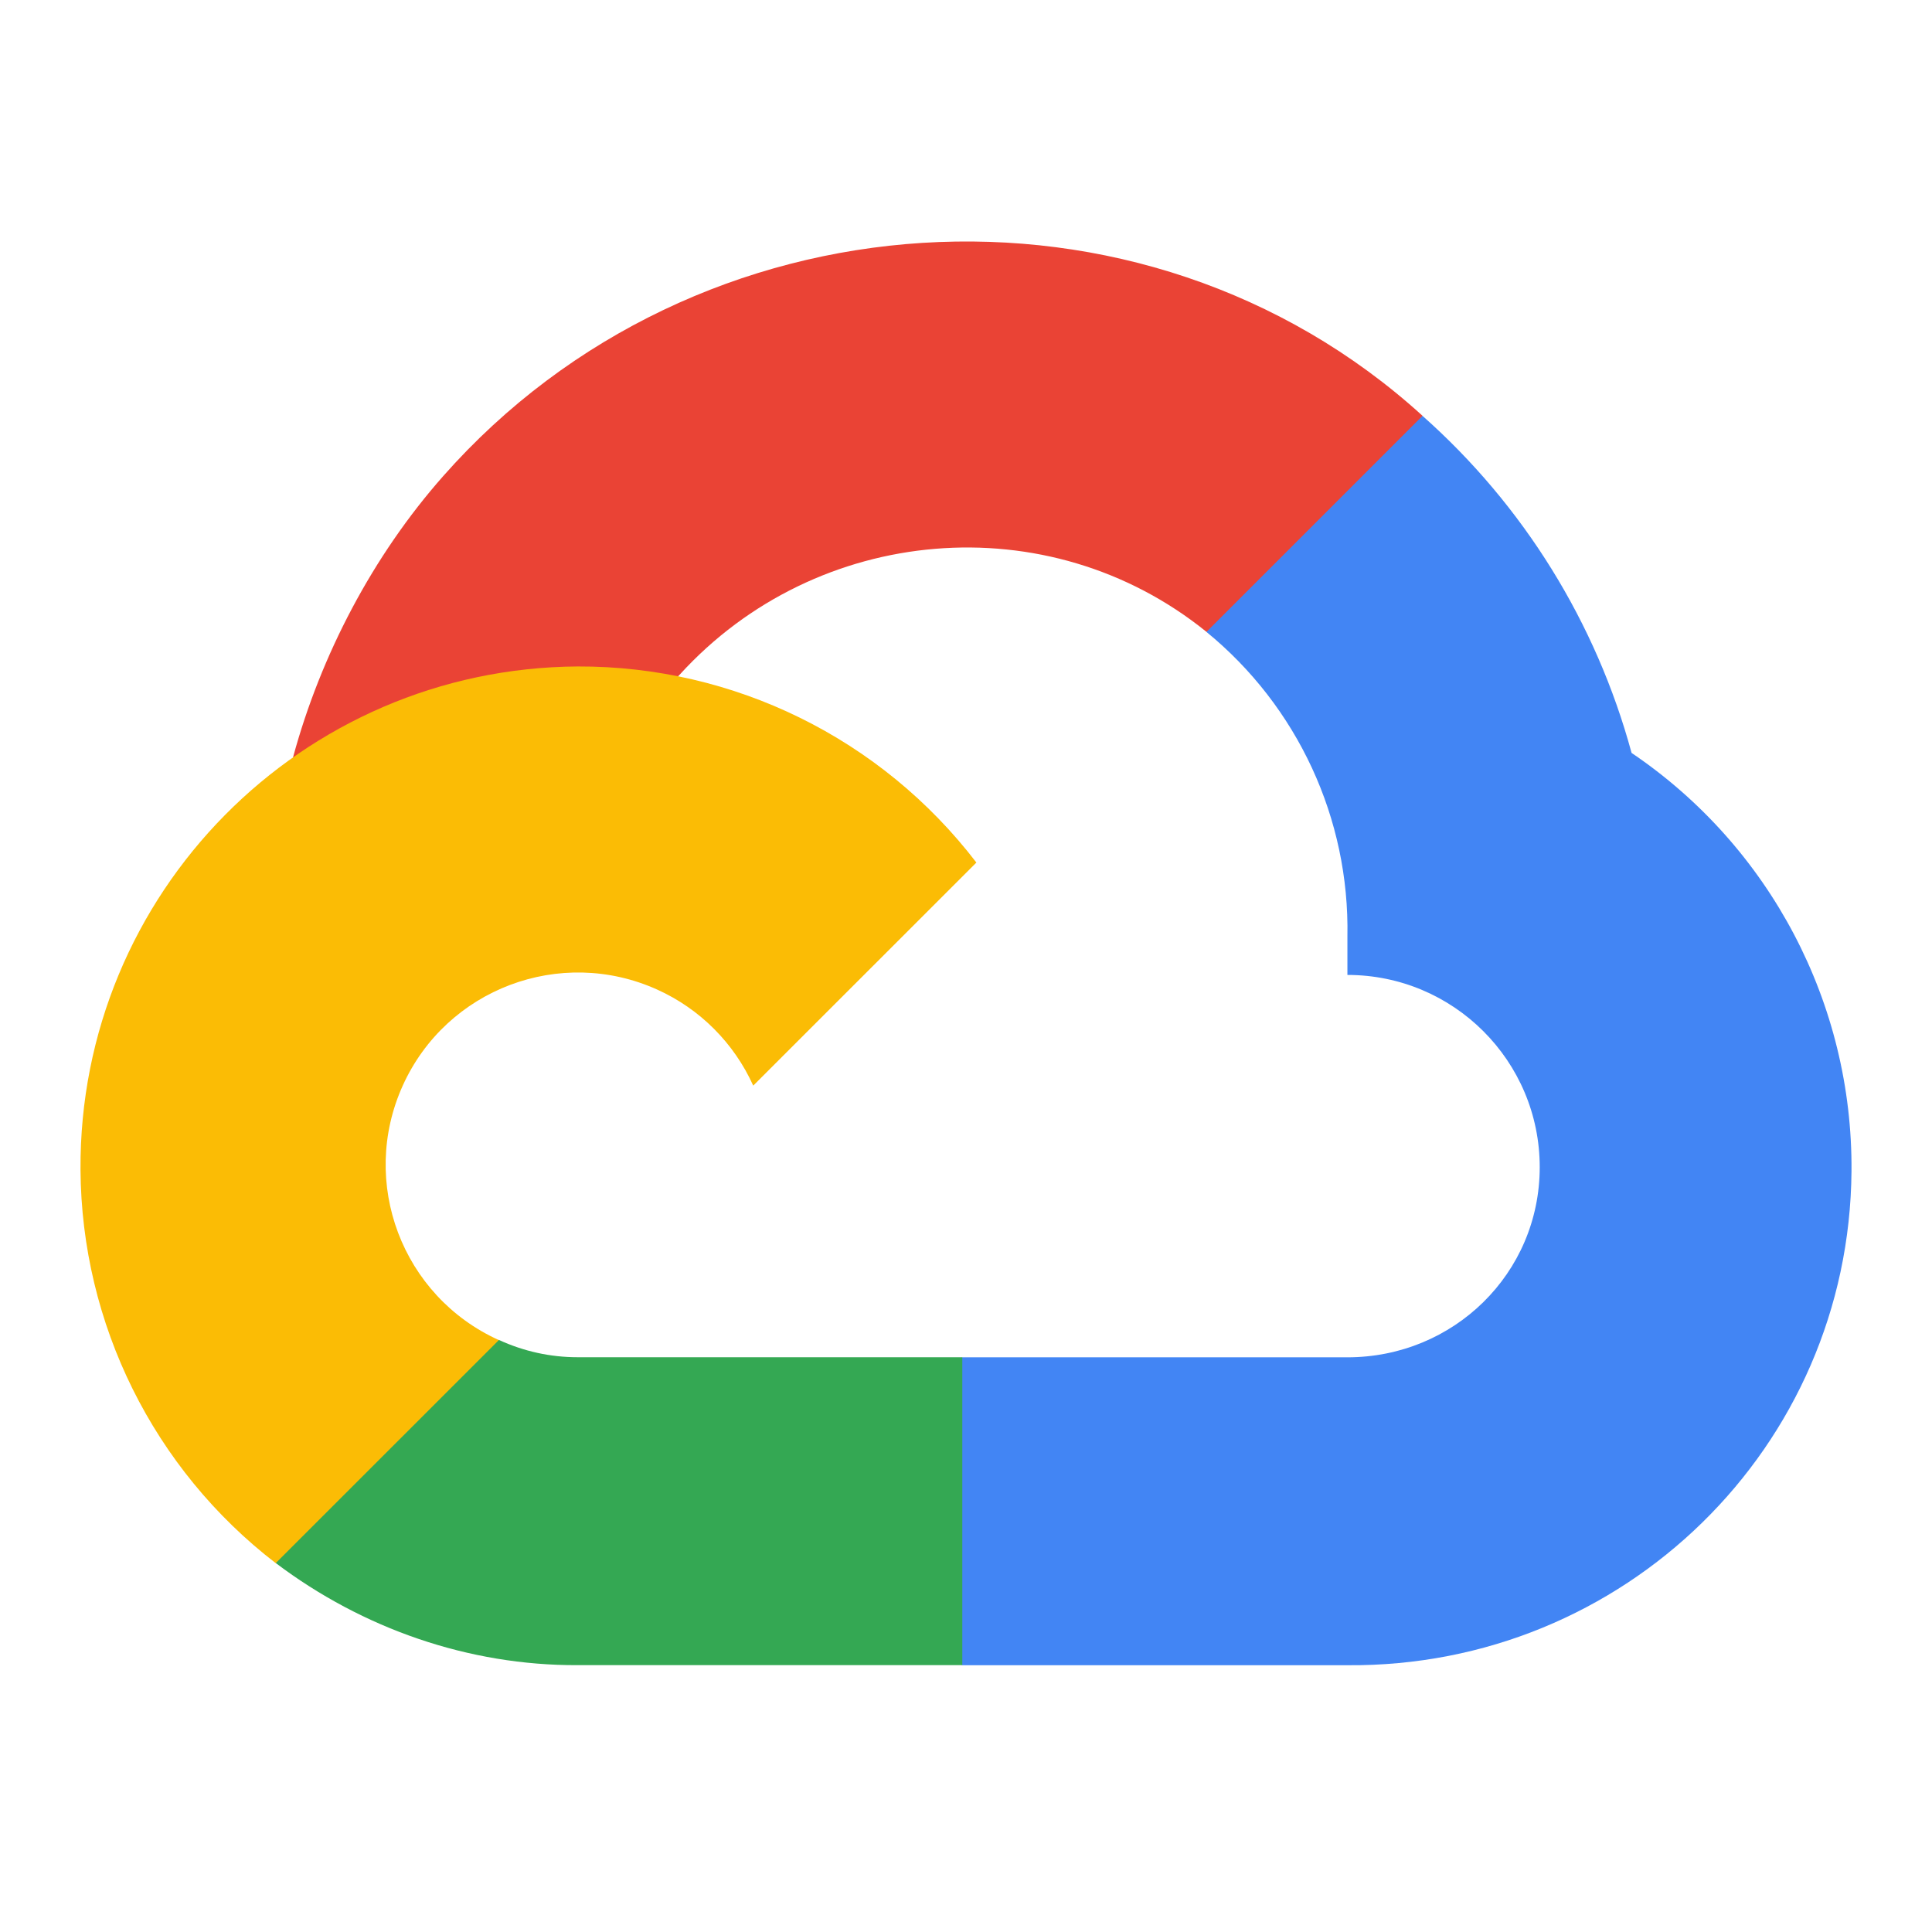
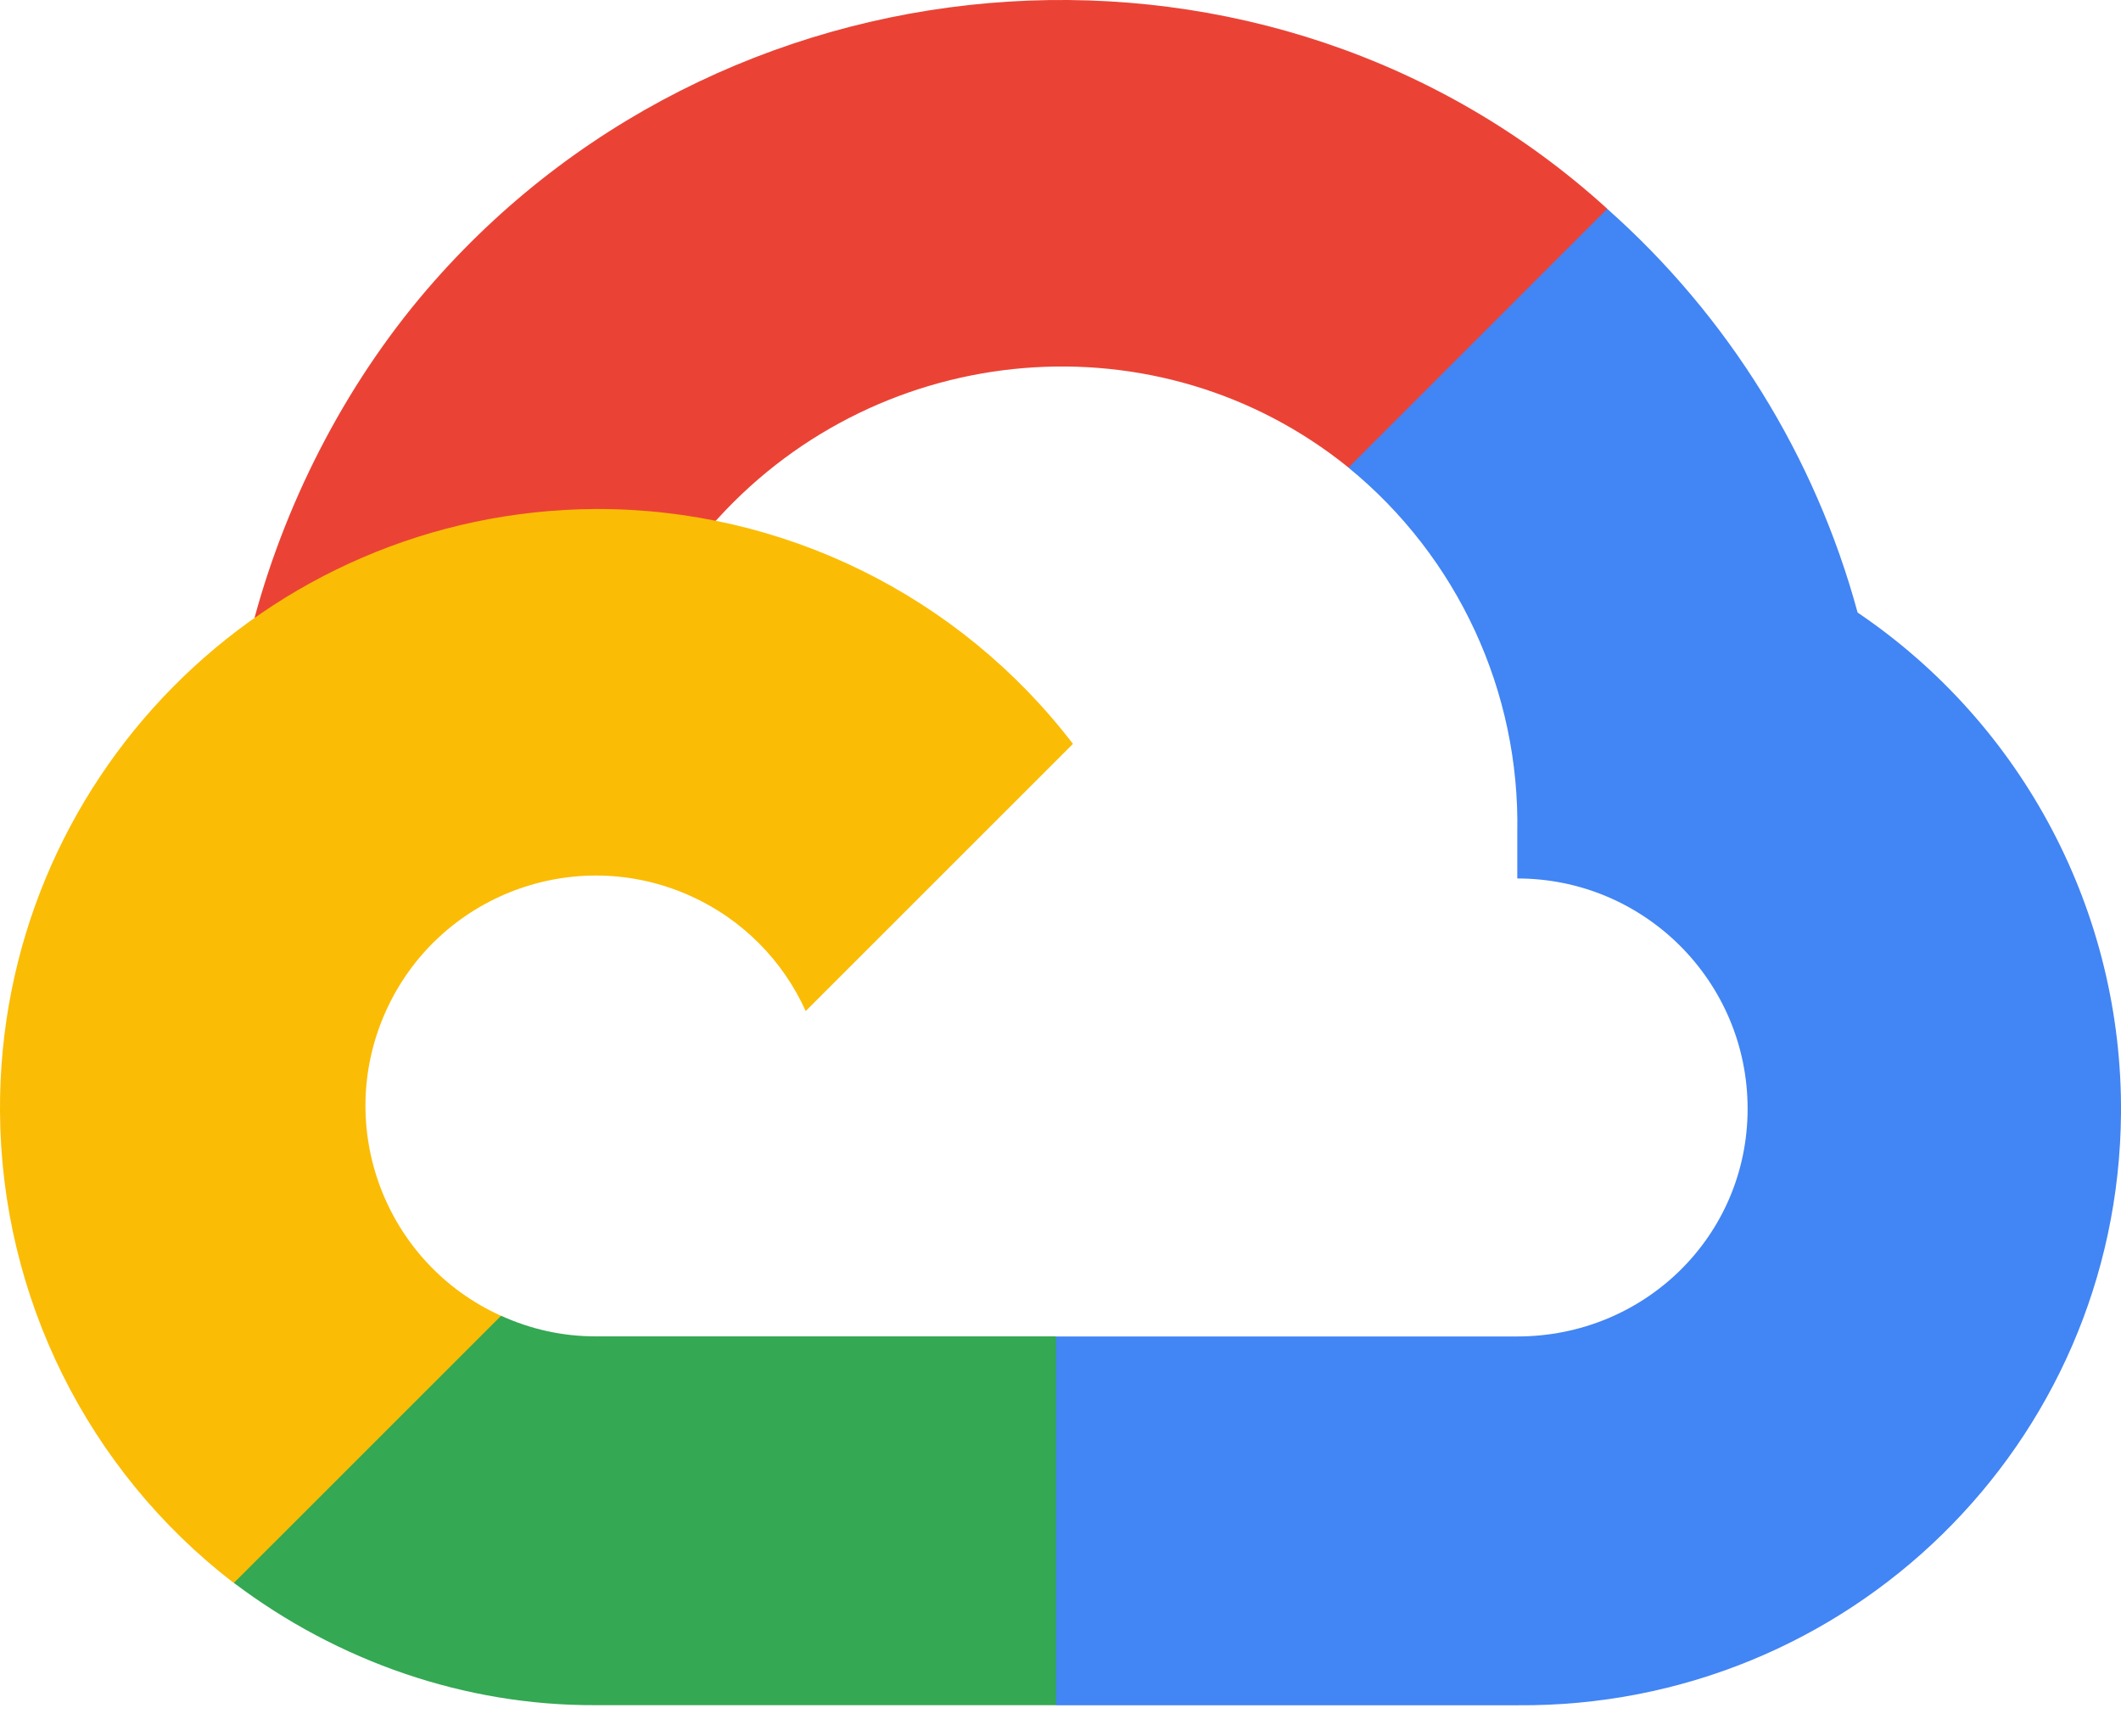
- <svg xmlns="http://www.w3.org/2000/svg" width="24" height="24" viewBox="0 0 24 24" fill="none">
-   <path d="M15.631 7.883L17.543 5.97L17.671 5.165C14.186 1.996 8.646 2.356 5.505 5.915C4.632 6.903 3.985 8.136 3.64 9.408L4.325 9.312L8.149 8.681L8.445 8.379C10.146 6.511 13.022 6.26 14.987 7.849L15.631 7.883Z" fill="#EA4335" />
-   <path d="M20.268 9.353C19.828 7.734 18.926 6.279 17.671 5.166L14.987 7.85C16.12 8.776 16.766 10.171 16.738 11.634V12.111C18.057 12.111 19.127 13.18 19.127 14.499C19.127 15.819 18.057 16.861 16.738 16.861H11.954L11.484 17.371V20.236L11.954 20.686H16.738C20.17 20.713 22.973 17.98 23 14.548C23.016 12.468 21.991 10.518 20.268 9.353Z" fill="#4285F4" />
-   <path d="M7.176 20.685H11.954V16.86H7.176C6.836 16.86 6.506 16.787 6.197 16.645L5.519 16.854L3.593 18.766L3.426 19.417C4.506 20.232 5.823 20.691 7.176 20.685Z" fill="#34A853" />
-   <path d="M7.176 8.279C3.745 8.3 0.98 11.098 1 14.53C1.012 16.446 1.907 18.25 3.425 19.418L6.197 16.647C4.994 16.103 4.46 14.688 5.003 13.486C5.546 12.284 6.962 11.75 8.164 12.293C8.694 12.532 9.118 12.957 9.357 13.486L12.129 10.715C10.949 9.174 9.117 8.272 7.176 8.279Z" fill="#FBBC05" />
+ <svg xmlns="http://www.w3.org/2000/svg" width="22" height="18" viewBox="0 0 22 18" fill="none">
+   <path data-style-override="false" d="M14.631 4.883L16.543 2.97L16.671 2.165C13.186 -1.004 7.646 -0.644 4.505 2.915C3.632 3.903 2.985 5.136 2.64 6.408L3.325 6.312L7.149 5.681L7.445 5.379C9.146 3.511 12.022 3.26 13.987 4.849L14.631 4.883Z" fill="#EA4335" />
+   <path data-style-override="false" d="M19.268 6.353C18.828 4.734 17.926 3.279 16.671 2.166L13.987 4.85C15.12 5.776 15.766 7.171 15.738 8.634V9.111C17.058 9.111 18.127 10.18 18.127 11.499C18.127 12.819 17.058 13.861 15.738 13.861H10.954L10.484 14.371V17.236L10.954 17.686H15.738C19.17 17.713 21.973 14.979 22 11.548C22.016 9.468 20.991 7.518 19.268 6.353Z" fill="#4285F4" />
+   <path data-style-override="false" d="M6.177 17.685H10.954V13.86H6.177C5.836 13.86 5.507 13.787 5.197 13.646L4.519 13.854L2.594 15.766L2.426 16.417C3.506 17.232 4.823 17.691 6.177 17.685Z" fill="#34A853" />
+   <path data-style-override="false" d="M6.176 5.279C2.745 5.3 -0.02 8.098 0 11.53C0.012 13.446 0.906 15.25 2.425 16.418L5.197 13.647C3.994 13.103 3.46 11.688 4.003 10.486C4.546 9.284 5.962 8.75 7.164 9.293C7.694 9.532 8.118 9.956 8.357 10.486L11.129 7.715C9.949 6.174 8.117 5.272 6.176 5.279Z" fill="#FBBC05" />
</svg>
